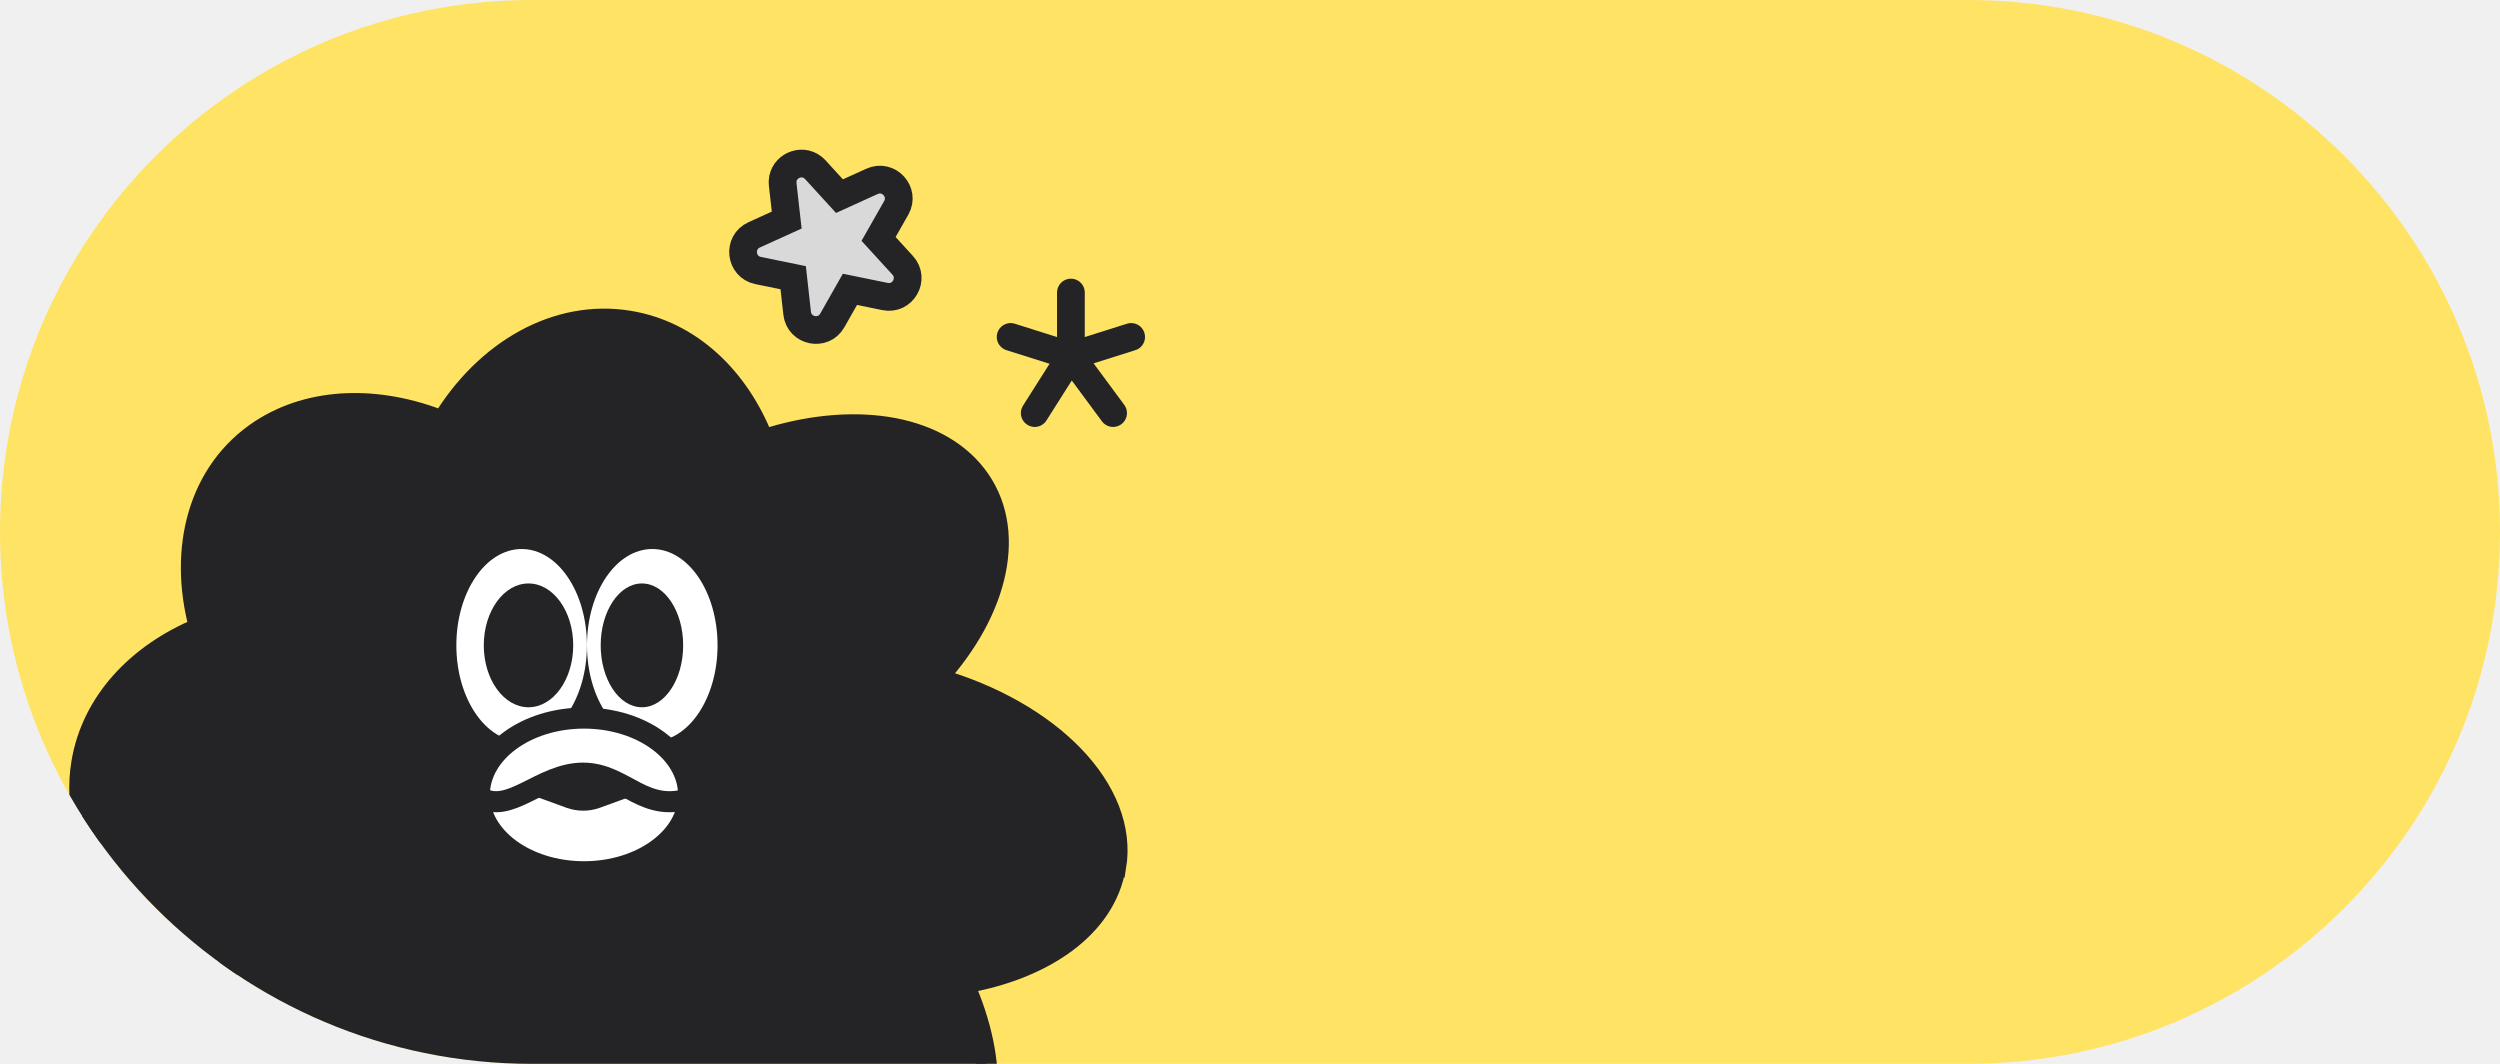
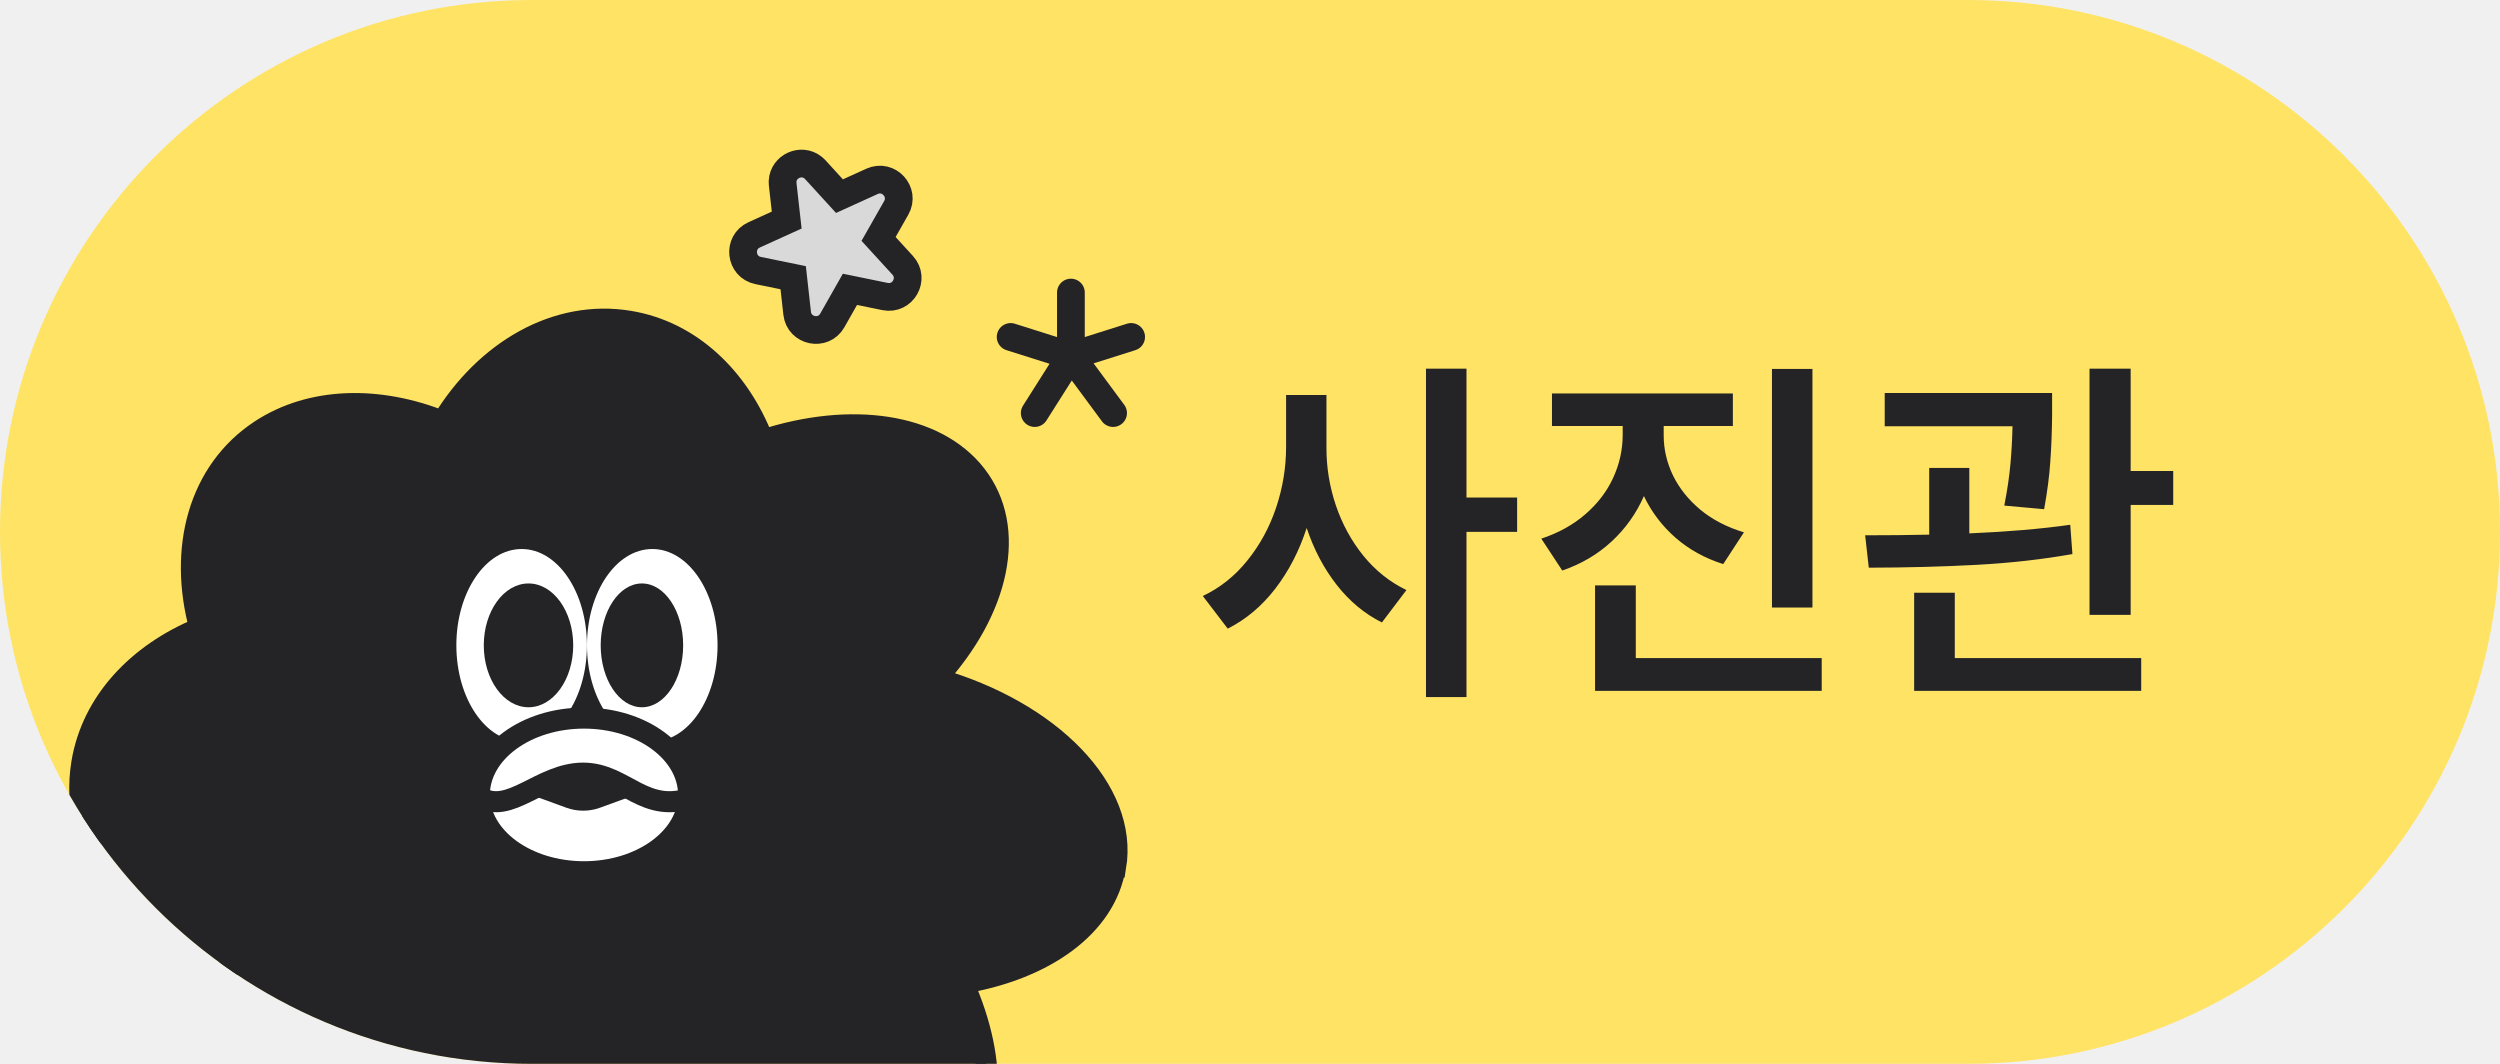
<svg xmlns="http://www.w3.org/2000/svg" width="94" height="40" viewBox="0 0 94 40" fill="none">
  <g clip-path="url(#clip0_9571_154408)">
    <rect width="94" height="40" rx="20" fill="#FFE365" />
+     <path d="M49.875 16.83C49.872 17.568 49.99 18.292 50.228 19.001C50.467 19.706 50.813 20.34 51.267 20.901C51.722 21.458 52.26 21.887 52.882 22.186L51.959 23.405C51.304 23.076 50.737 22.604 50.257 21.988C49.777 21.373 49.401 20.66 49.131 19.852C48.85 20.715 48.457 21.476 47.951 22.133C47.448 22.788 46.852 23.289 46.163 23.637L45.225 22.409C45.869 22.106 46.427 21.663 46.897 21.079C47.371 20.493 47.732 19.831 47.98 19.093C48.228 18.351 48.354 17.597 48.357 16.83V14.853H49.875V16.83ZM53.617 13.862H55.14V18.706H57.044V19.997H55.14V26.209H53.617V13.862ZM62.555 16.371C62.555 16.89 62.671 17.391 62.903 17.874C63.139 18.358 63.482 18.788 63.933 19.165C64.387 19.539 64.934 19.823 65.572 20.016L64.793 21.21C64.104 20.991 63.506 20.66 63 20.219C62.494 19.774 62.097 19.252 61.811 18.653C61.524 19.307 61.119 19.876 60.597 20.359C60.075 20.843 59.456 21.207 58.741 21.452L57.953 20.253C58.597 20.04 59.15 19.734 59.611 19.334C60.072 18.935 60.42 18.479 60.655 17.966C60.891 17.454 61.01 16.922 61.013 16.371V16.018H58.354V14.795H65.156V16.018H62.555V16.371ZM59.974 22.012H61.506V24.744H68.496V25.977H59.974V22.012ZM66.626 13.871H68.148V22.844H66.626V13.871ZM77.159 15.51V15.631C77.153 16.247 77.13 16.824 77.091 17.362C77.056 17.897 76.979 18.491 76.859 19.146L75.361 19.01C75.474 18.433 75.551 17.91 75.593 17.439C75.635 16.965 75.661 16.495 75.67 16.028H70.865V14.776H77.159V15.51ZM70.13 20.127C71.013 20.127 71.816 20.119 72.538 20.103V17.594H74.046V20.055C75.499 19.993 76.764 19.885 77.841 19.731L77.923 20.833C76.779 21.036 75.574 21.171 74.307 21.239C73.044 21.307 71.697 21.342 70.266 21.345L70.13 20.127ZM71.972 22.288H73.5V24.744H80.509V25.977H71.972V22.288ZM78.566 13.862H80.113V17.71H81.713V18.986H80.113V23.119H78.566V13.862Z" fill="#242427" />
    <path fill-rule="evenodd" clip-rule="evenodd" d="M41.949 32.602C42.429 29.702 39.501 26.739 35.213 25.514C37.558 22.946 38.268 19.88 36.697 17.857C35.178 15.904 31.975 15.476 28.694 16.543C27.779 14.194 25.971 12.46 23.664 12.079C20.927 11.623 18.246 13.184 16.636 15.84C14.241 14.883 11.705 14.925 9.795 16.175C7.467 17.705 6.697 20.626 7.51 23.613C5.161 24.585 3.455 26.397 3.077 28.685C2.544 31.927 4.822 35.131 8.449 36.695C7.238 38.642 6.994 40.595 8.029 41.93C9.318 43.59 12.214 43.844 15.315 42.806C16.265 45.624 18.554 47.8 21.503 48.294C25.052 48.891 28.471 46.881 30.078 43.575C32.165 44.706 34.228 44.96 35.612 44.049C37.428 42.851 37.576 40.001 36.223 36.964C39.285 36.445 41.567 34.834 41.934 32.602H41.945H41.949Z" fill="#242427" stroke="#242427" stroke-width="0.792" stroke-miterlimit="10" stroke-linecap="round" />
    <path d="M19.614 27.883C20.97 27.883 22.068 26.262 22.068 24.263C22.068 22.263 20.97 20.643 19.614 20.643C18.258 20.643 17.159 22.263 17.159 24.263C17.159 26.262 18.258 27.883 19.614 27.883Z" fill="white" />
    <path d="M24.526 27.883C25.882 27.883 26.98 26.262 26.98 24.263C26.98 22.263 25.882 20.643 24.526 20.643C23.17 20.643 22.071 22.263 22.071 24.263C22.071 26.262 23.17 27.883 24.526 27.883Z" fill="white" />
    <path d="M19.872 26.593C20.8 26.593 21.553 25.55 21.553 24.265C21.553 22.98 20.8 21.938 19.872 21.938C18.943 21.938 18.19 22.98 18.19 24.265C18.19 25.55 18.943 26.593 19.872 26.593Z" fill="#242427" />
    <path d="M24.136 26.593C24.993 26.593 25.687 25.55 25.687 24.265C25.687 22.98 24.993 21.938 24.136 21.938C23.28 21.938 22.586 22.98 22.586 24.265C22.586 25.55 23.28 26.593 24.136 26.593Z" fill="#242427" />
    <path d="M21.958 32.778C24.13 32.778 25.892 31.485 25.892 29.889C25.892 28.293 24.13 27 21.958 27C19.786 27 18.023 28.293 18.023 29.889C18.023 31.485 19.786 32.778 21.958 32.778Z" fill="white" stroke="#242427" stroke-width="0.792" stroke-miterlimit="10" />
    <path d="M18.023 29.953C19.143 30.688 20.326 29.07 21.923 29.07C23.519 29.07 24.232 30.688 26.111 29.953" stroke="#242427" stroke-width="0.792" />
    <path d="M21.433 29.999L20.338 29.6H23.517L22.422 29.999C22.104 30.115 21.754 30.115 21.433 29.999Z" fill="#242427" stroke="#242427" stroke-width="0.792" stroke-linecap="round" stroke-linejoin="round" />
    <path d="M29.425 6.815C29.455 6.253 30.124 5.949 30.566 6.297L30.657 6.382L31.564 7.375L32.788 6.819C33.414 6.535 34.037 7.218 33.699 7.815L33.034 8.984L33.941 9.976C34.404 10.483 33.948 11.287 33.276 11.149L31.958 10.879L31.294 12.049C30.955 12.646 30.05 12.46 29.973 11.778L29.824 10.442L28.506 10.172C27.834 10.034 27.73 9.115 28.356 8.831L29.58 8.275L29.43 6.94L29.425 6.815Z" fill="#D9D9D9" stroke="#242427" stroke-width="1.043" />
    <path d="M38 12.669L40.266 13.385M40.266 13.385L38.906 15.531M40.266 13.385L41.852 15.531M40.266 13.385L42.531 12.669M40.266 13.385V11" stroke="#242427" stroke-width="1.043" stroke-linecap="round" stroke-linejoin="round" />
  </g>
  <defs>
    <clipPath id="clip0_9571_154408">
      <rect width="94" height="40" rx="20" fill="white" />
    </clipPath>
  </defs>
</svg>
